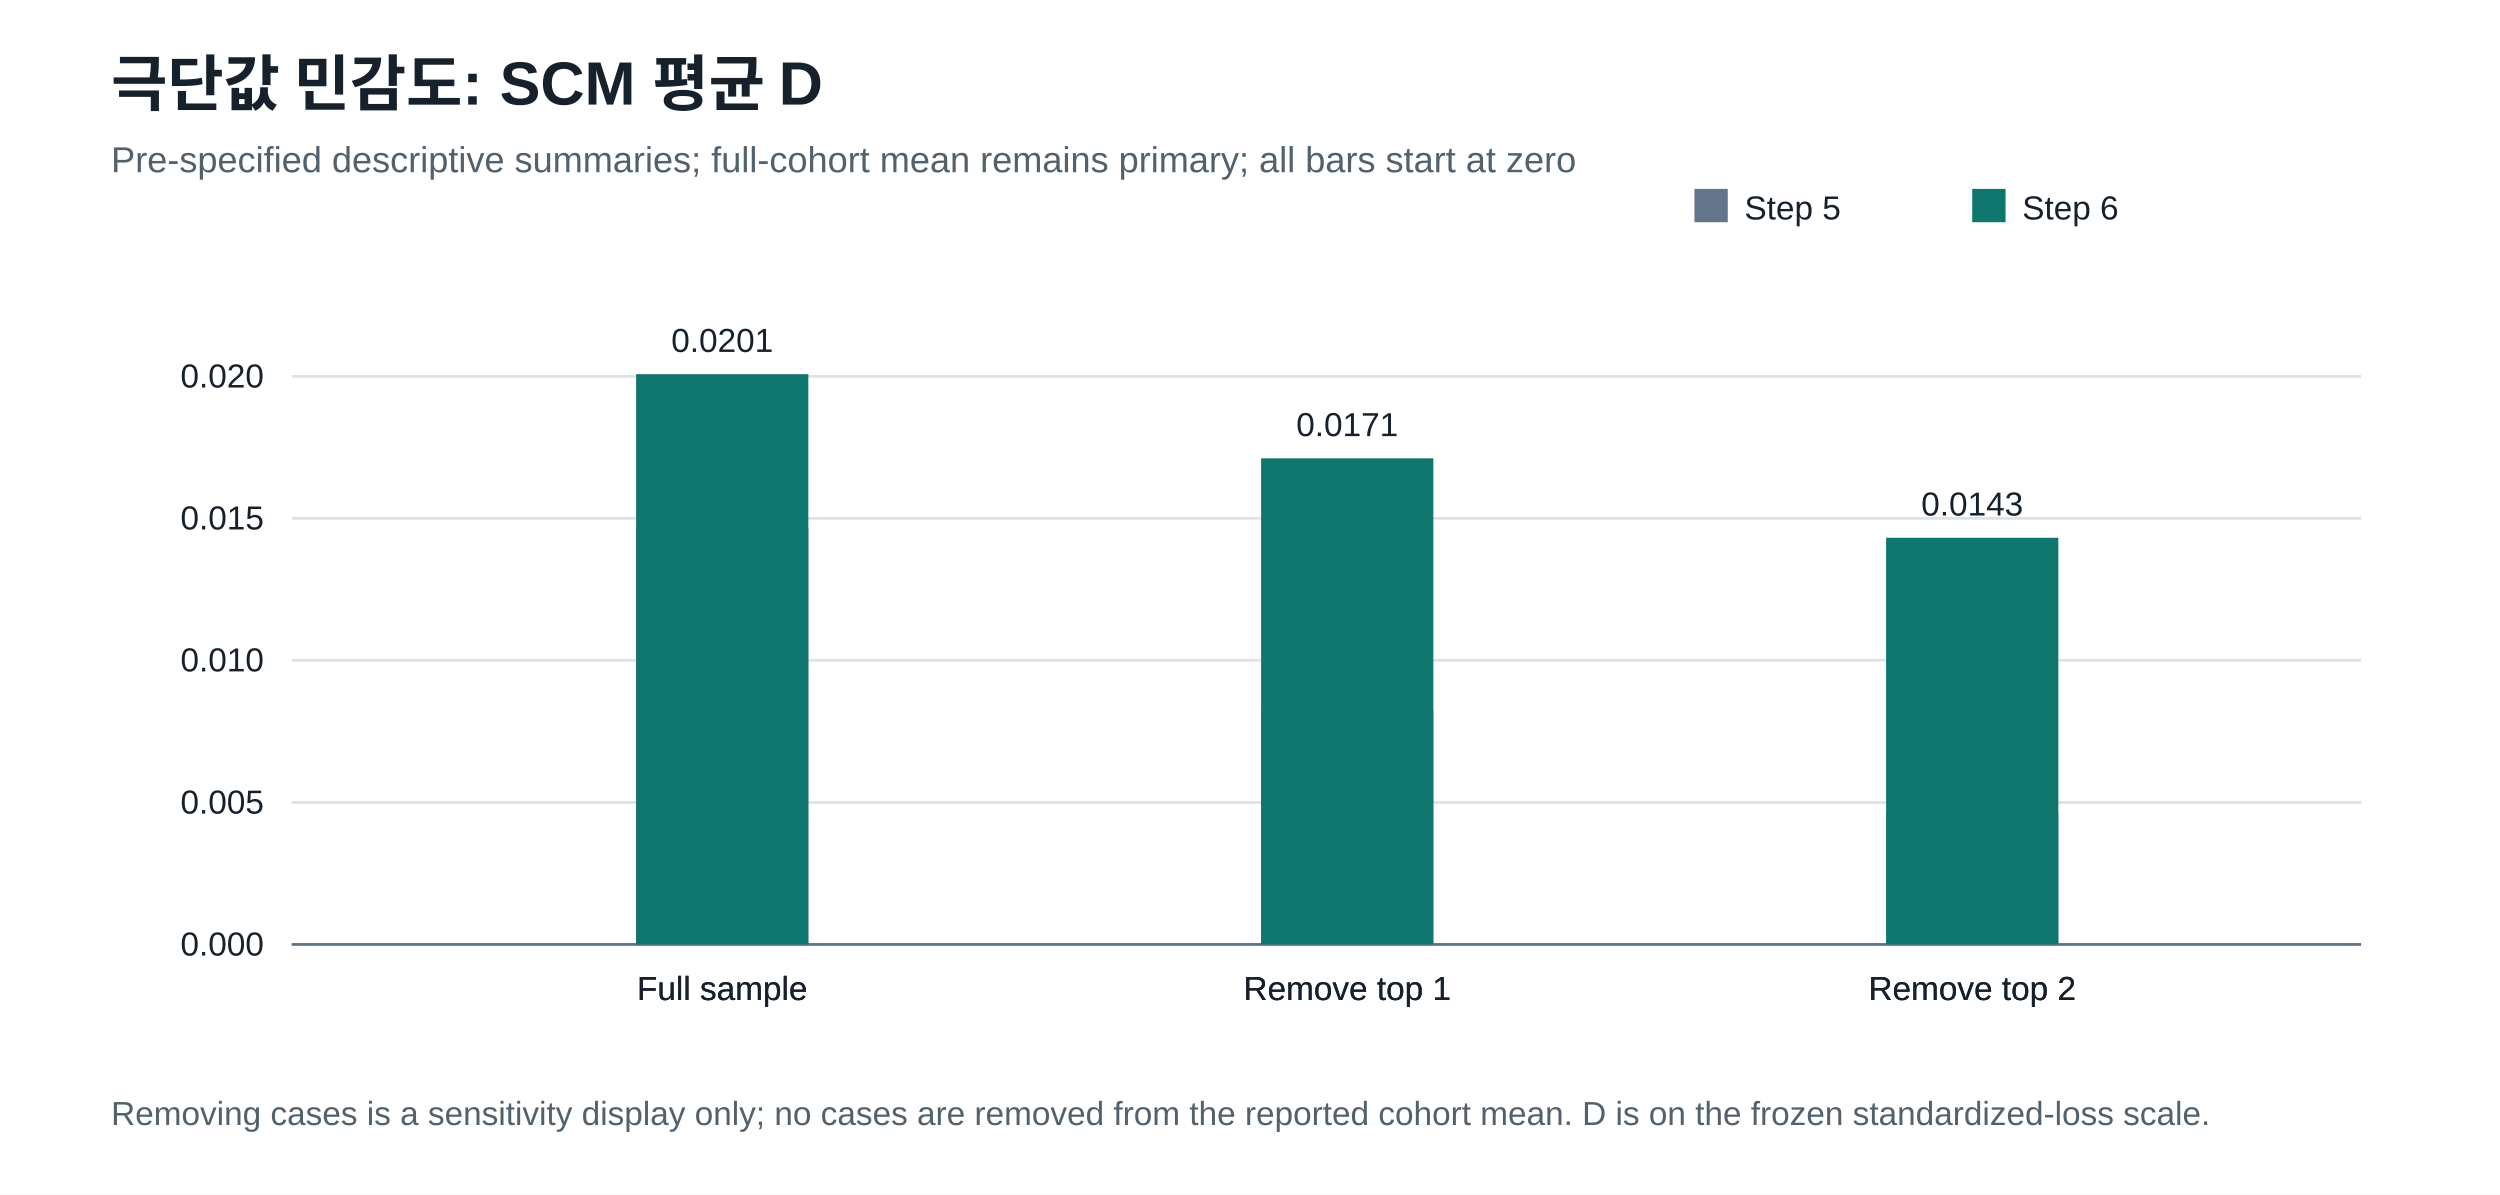
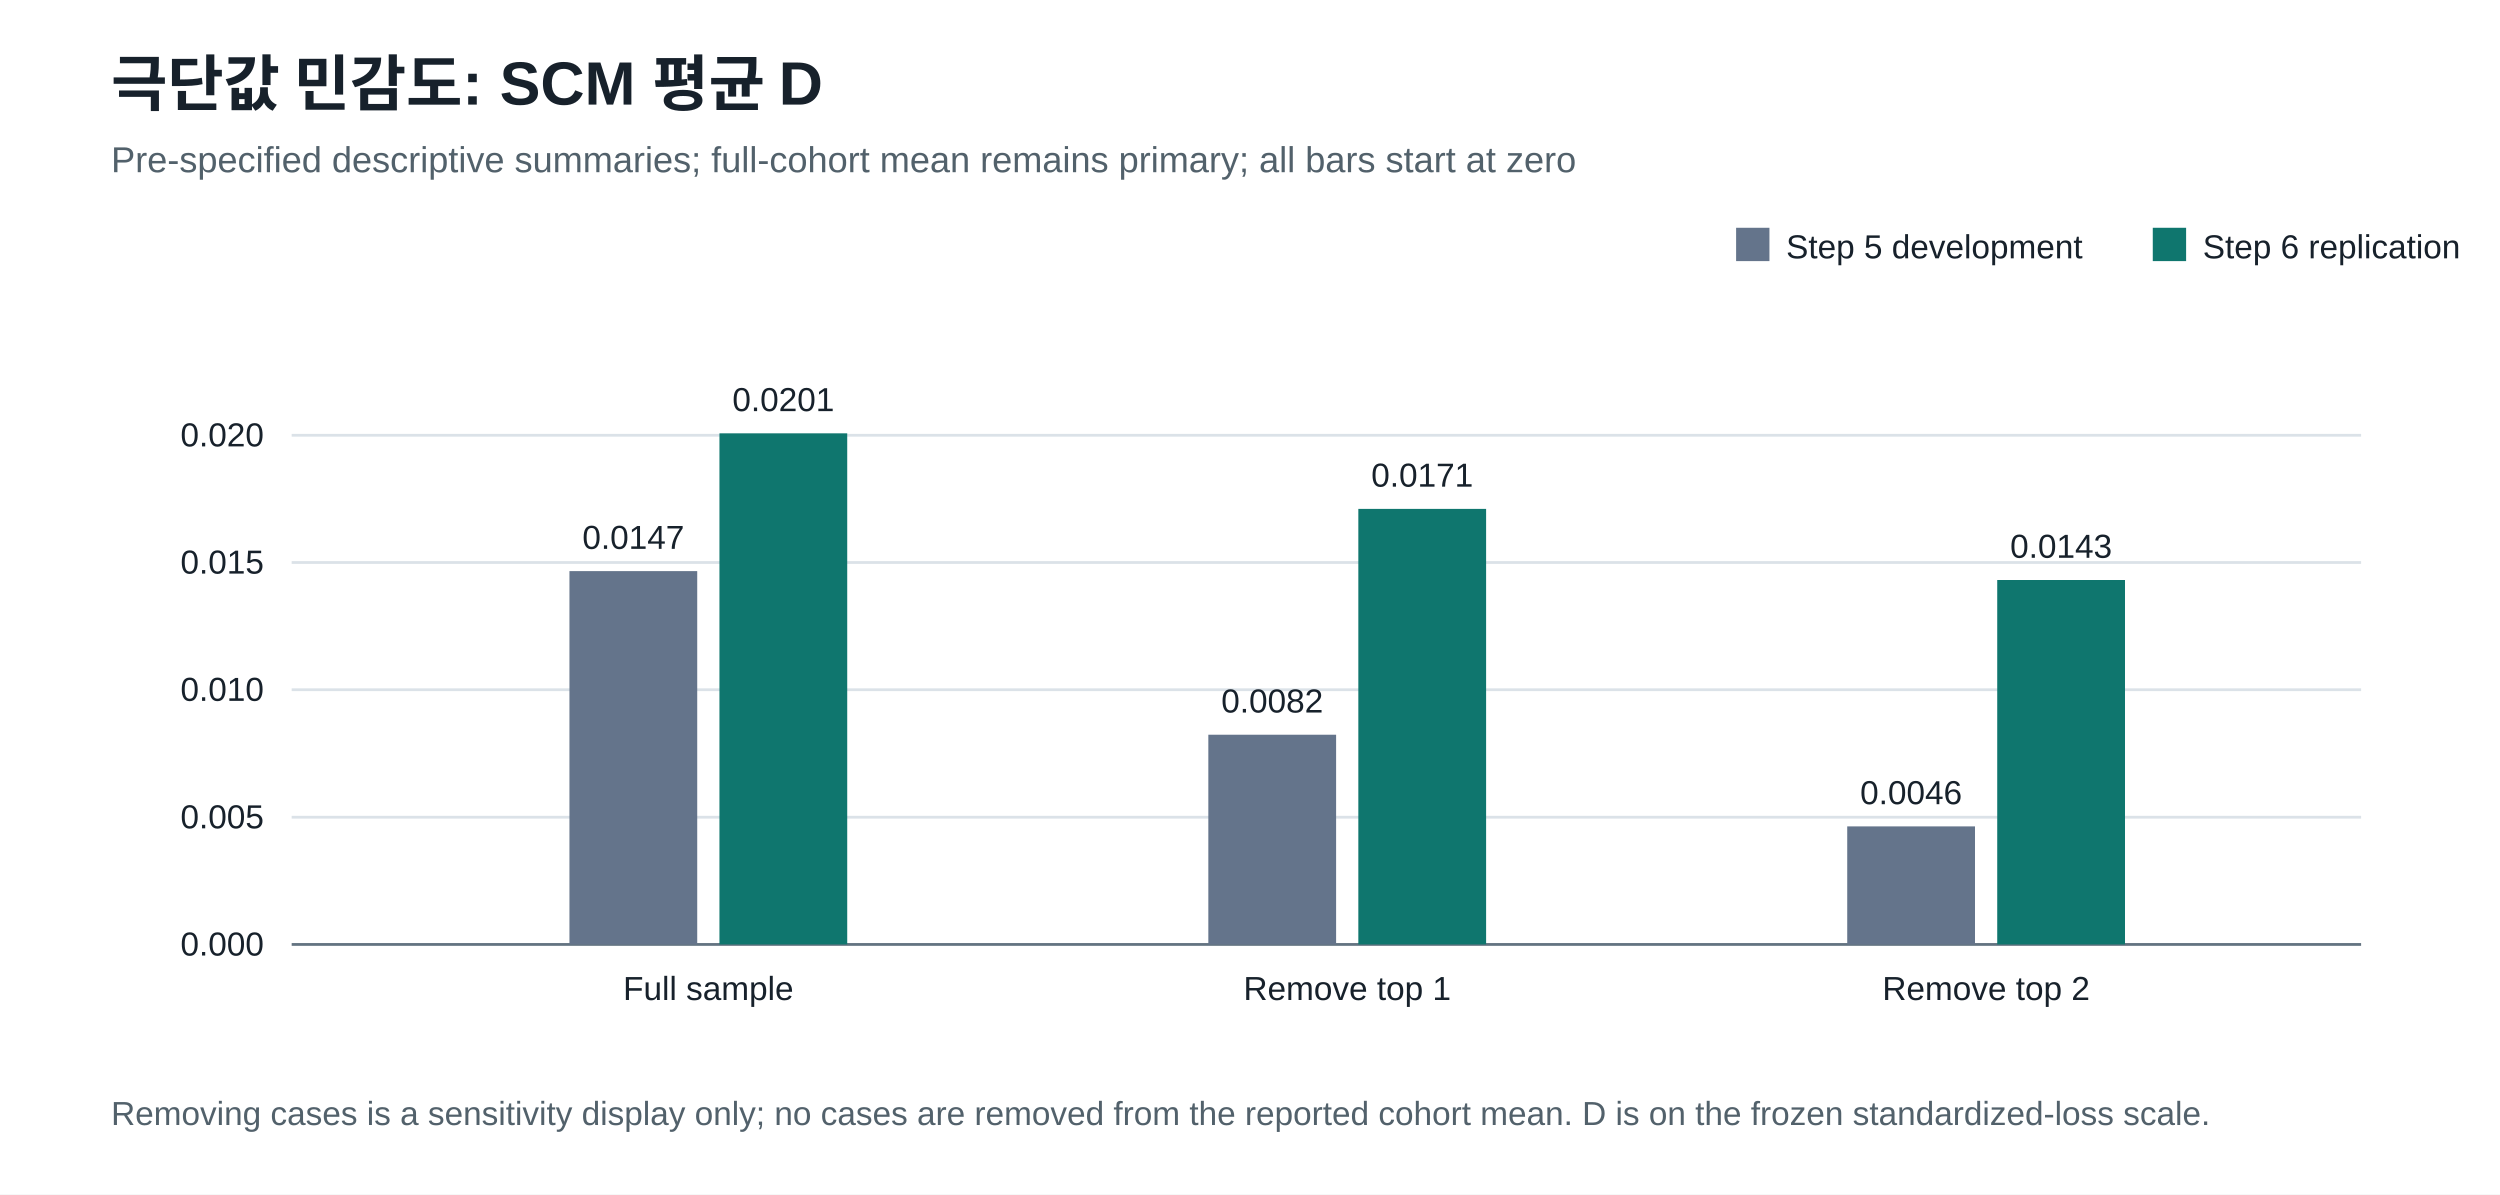
<svg xmlns="http://www.w3.org/2000/svg" width="900" height="430" viewBox="0 0 900 430">
  <rect width="100%" height="100%" fill="#ffffff" />
  <style>text{font-family:Segoe UI,Arial,sans-serif;fill:#17212b}.small{font-size:12px}.axis{stroke:#637381;stroke-width:1}.grid{stroke:#dbe2e8;stroke-width:1}.muted{fill:#52616b}.title{font-size:22px;font-weight:700}.subtitle{font-size:13px}.label{font-size:14px;font-weight:600}</style>
  <text x="40" y="38" class="title">극단값 민감도: SCM 평균 D</text>
  <text x="40" y="62" class="subtitle muted">Pre-specified descriptive summaries; full-cohort mean remains primary; all bars start at zero</text>
  <line x1="105" y1="340.0" x2="850" y2="340.0" class="axis" />
  <text x="95" y="344.0" text-anchor="end" class="small">0.000</text>
-   <line x1="105" y1="288.9" x2="850" y2="288.9" class="grid" />
-   <text x="95" y="292.9" text-anchor="end" class="small">0.005</text>
-   <line x1="105" y1="237.7" x2="850" y2="237.7" class="grid" />
-   <text x="95" y="241.7" text-anchor="end" class="small">0.010</text>
-   <line x1="105" y1="186.6" x2="850" y2="186.6" class="grid" />
-   <text x="95" y="190.6" text-anchor="end" class="small">0.015</text>
-   <line x1="105" y1="135.5" x2="850" y2="135.5" class="grid" />
-   <text x="95" y="139.5" text-anchor="end" class="small">0.020</text>
-   <rect x="229" y="190.1" width="62" height="149.9" fill="#64748b" />
-   <text x="260" y="182.1" text-anchor="middle" class="small">0.0147</text>
-   <text x="260" y="360" text-anchor="middle" class="small">Full sample</text>
-   <rect x="454" y="255.8" width="62" height="84.2" fill="#64748b" />
-   <text x="485" y="247.8" text-anchor="middle" class="small">0.0082</text>
+   <line x1="105" y1="294.2" x2="850" y2="294.2" class="grid" />
+   <text x="95" y="298.2" text-anchor="end" class="small">0.005</text>
+   <line x1="105" y1="248.3" x2="850" y2="248.3" class="grid" />
+   <text x="95" y="252.3" text-anchor="end" class="small">0.010</text>
+   <line x1="105" y1="202.5" x2="850" y2="202.5" class="grid" />
+   <text x="95" y="206.5" text-anchor="end" class="small">0.015</text>
+   <line x1="105" y1="156.7" x2="850" y2="156.7" class="grid" />
+   <text x="95" y="160.7" text-anchor="end" class="small">0.020</text>
+   <rect x="205.0" y="205.6" width="46" height="134.4" fill="#64748b" />
+   <text x="228" y="197.6" text-anchor="middle" class="small">0.0147</text>
+   <rect x="435.0" y="264.5" width="46" height="75.5" fill="#64748b" />
+   <text x="458" y="256.5" text-anchor="middle" class="small">0.0082</text>
+   <rect x="665.0" y="297.5" width="46" height="42.5" fill="#64748b" />
+   <text x="688" y="289.5" text-anchor="middle" class="small">0.0046</text>
+   <rect x="259.0" y="156.0" width="46" height="184.0" fill="#0f766e" />
+   <text x="282" y="148.0" text-anchor="middle" class="small">0.0201</text>
+   <rect x="489.0" y="183.2" width="46" height="156.8" fill="#0f766e" />
+   <text x="512" y="175.2" text-anchor="middle" class="small">0.0171</text>
+   <rect x="719.0" y="208.8" width="46" height="131.2" fill="#0f766e" />
+   <text x="742" y="200.8" text-anchor="middle" class="small">0.0143</text>
+   <rect x="625" y="82" width="12" height="12" fill="#64748b" />
+   <text x="643" y="93" class="small">Step 5 development</text>
+   <rect x="775" y="82" width="12" height="12" fill="#0f766e" />
+   <text x="793" y="93" class="small">Step 6 replication</text>
+   <text x="255" y="360" text-anchor="middle" class="small">Full sample</text>
  <text x="485" y="360" text-anchor="middle" class="small">Remove top 1</text>
-   <rect x="679" y="292.6" width="62" height="47.4" fill="#64748b" />
-   <text x="710" y="284.6" text-anchor="middle" class="small">0.0046</text>
-   <text x="710" y="360" text-anchor="middle" class="small">Remove top 2</text>
-   <rect x="229" y="134.7" width="62" height="205.3" fill="#0f766e" />
-   <text x="260" y="126.7" text-anchor="middle" class="small">0.0201</text>
-   <text x="260" y="360" text-anchor="middle" class="small">Full sample</text>
-   <rect x="454" y="165.0" width="62" height="175.0" fill="#0f766e" />
-   <text x="485" y="157.0" text-anchor="middle" class="small">0.0171</text>
-   <text x="485" y="360" text-anchor="middle" class="small">Remove top 1</text>
-   <rect x="679" y="193.6" width="62" height="146.4" fill="#0f766e" />
-   <text x="710" y="185.6" text-anchor="middle" class="small">0.0143</text>
-   <text x="710" y="360" text-anchor="middle" class="small">Remove top 2</text>
-   <rect x="610" y="68" width="12" height="12" fill="#64748b" />
-   <text x="628" y="79" class="small">Step 5</text>
-   <rect x="710" y="68" width="12" height="12" fill="#0f766e" />
-   <text x="728" y="79" class="small">Step 6</text>
+   <text x="715" y="360" text-anchor="middle" class="small">Remove top 2</text>
  <text x="40" y="405" class="small muted">Removing cases is a sensitivity display only; no cases are removed from the reported cohort mean. D is on the frozen standardized-loss scale.</text>
</svg>
